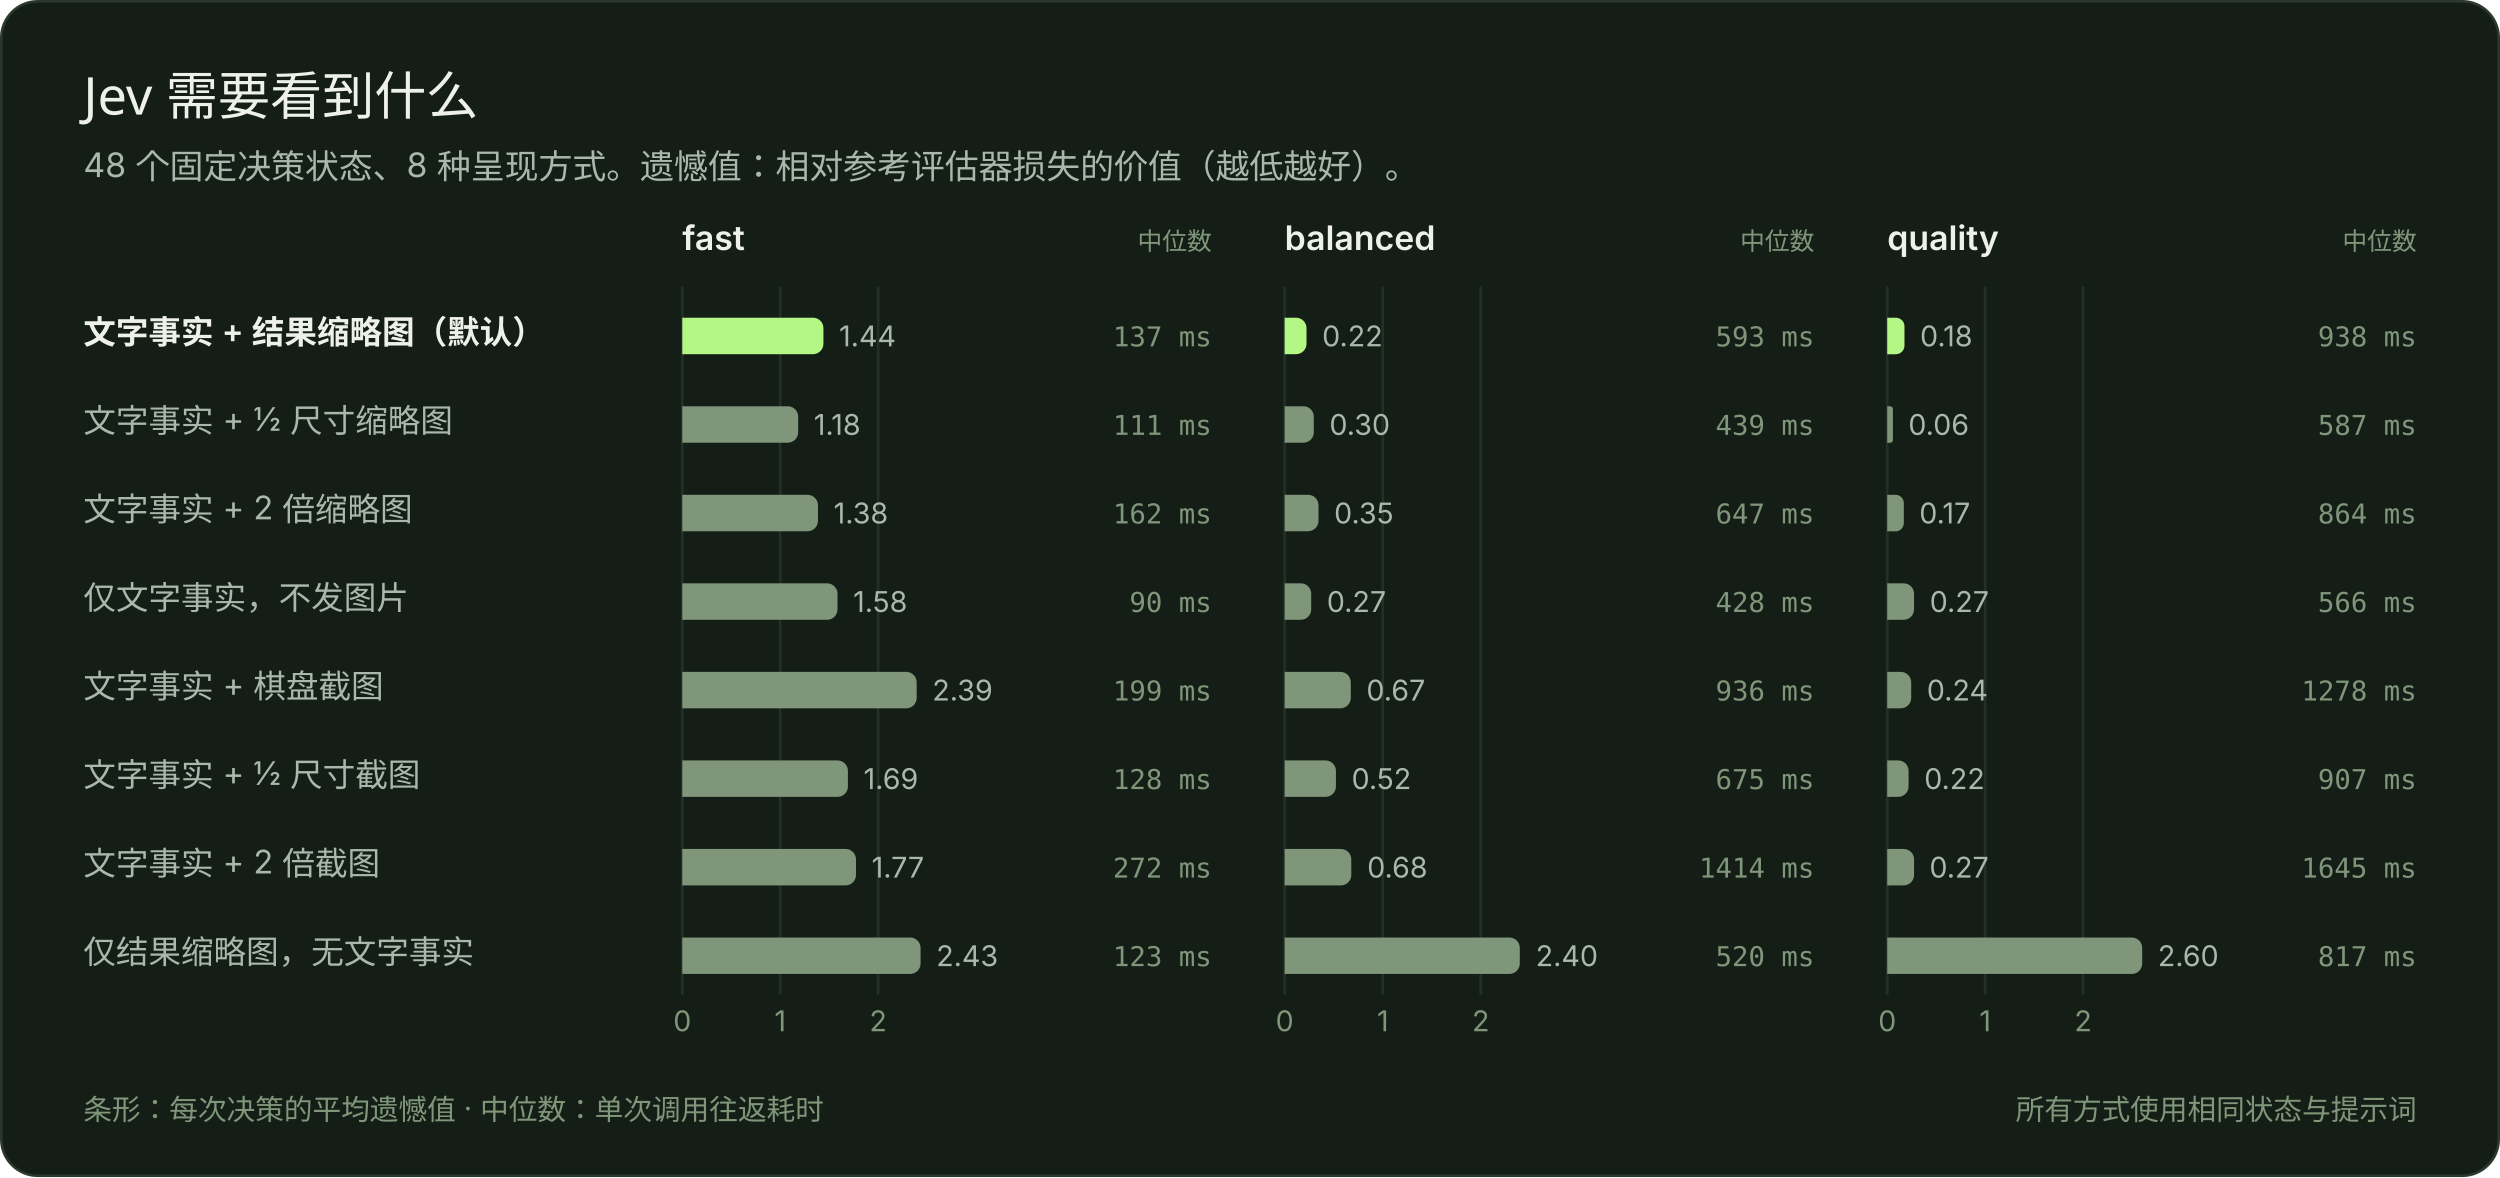
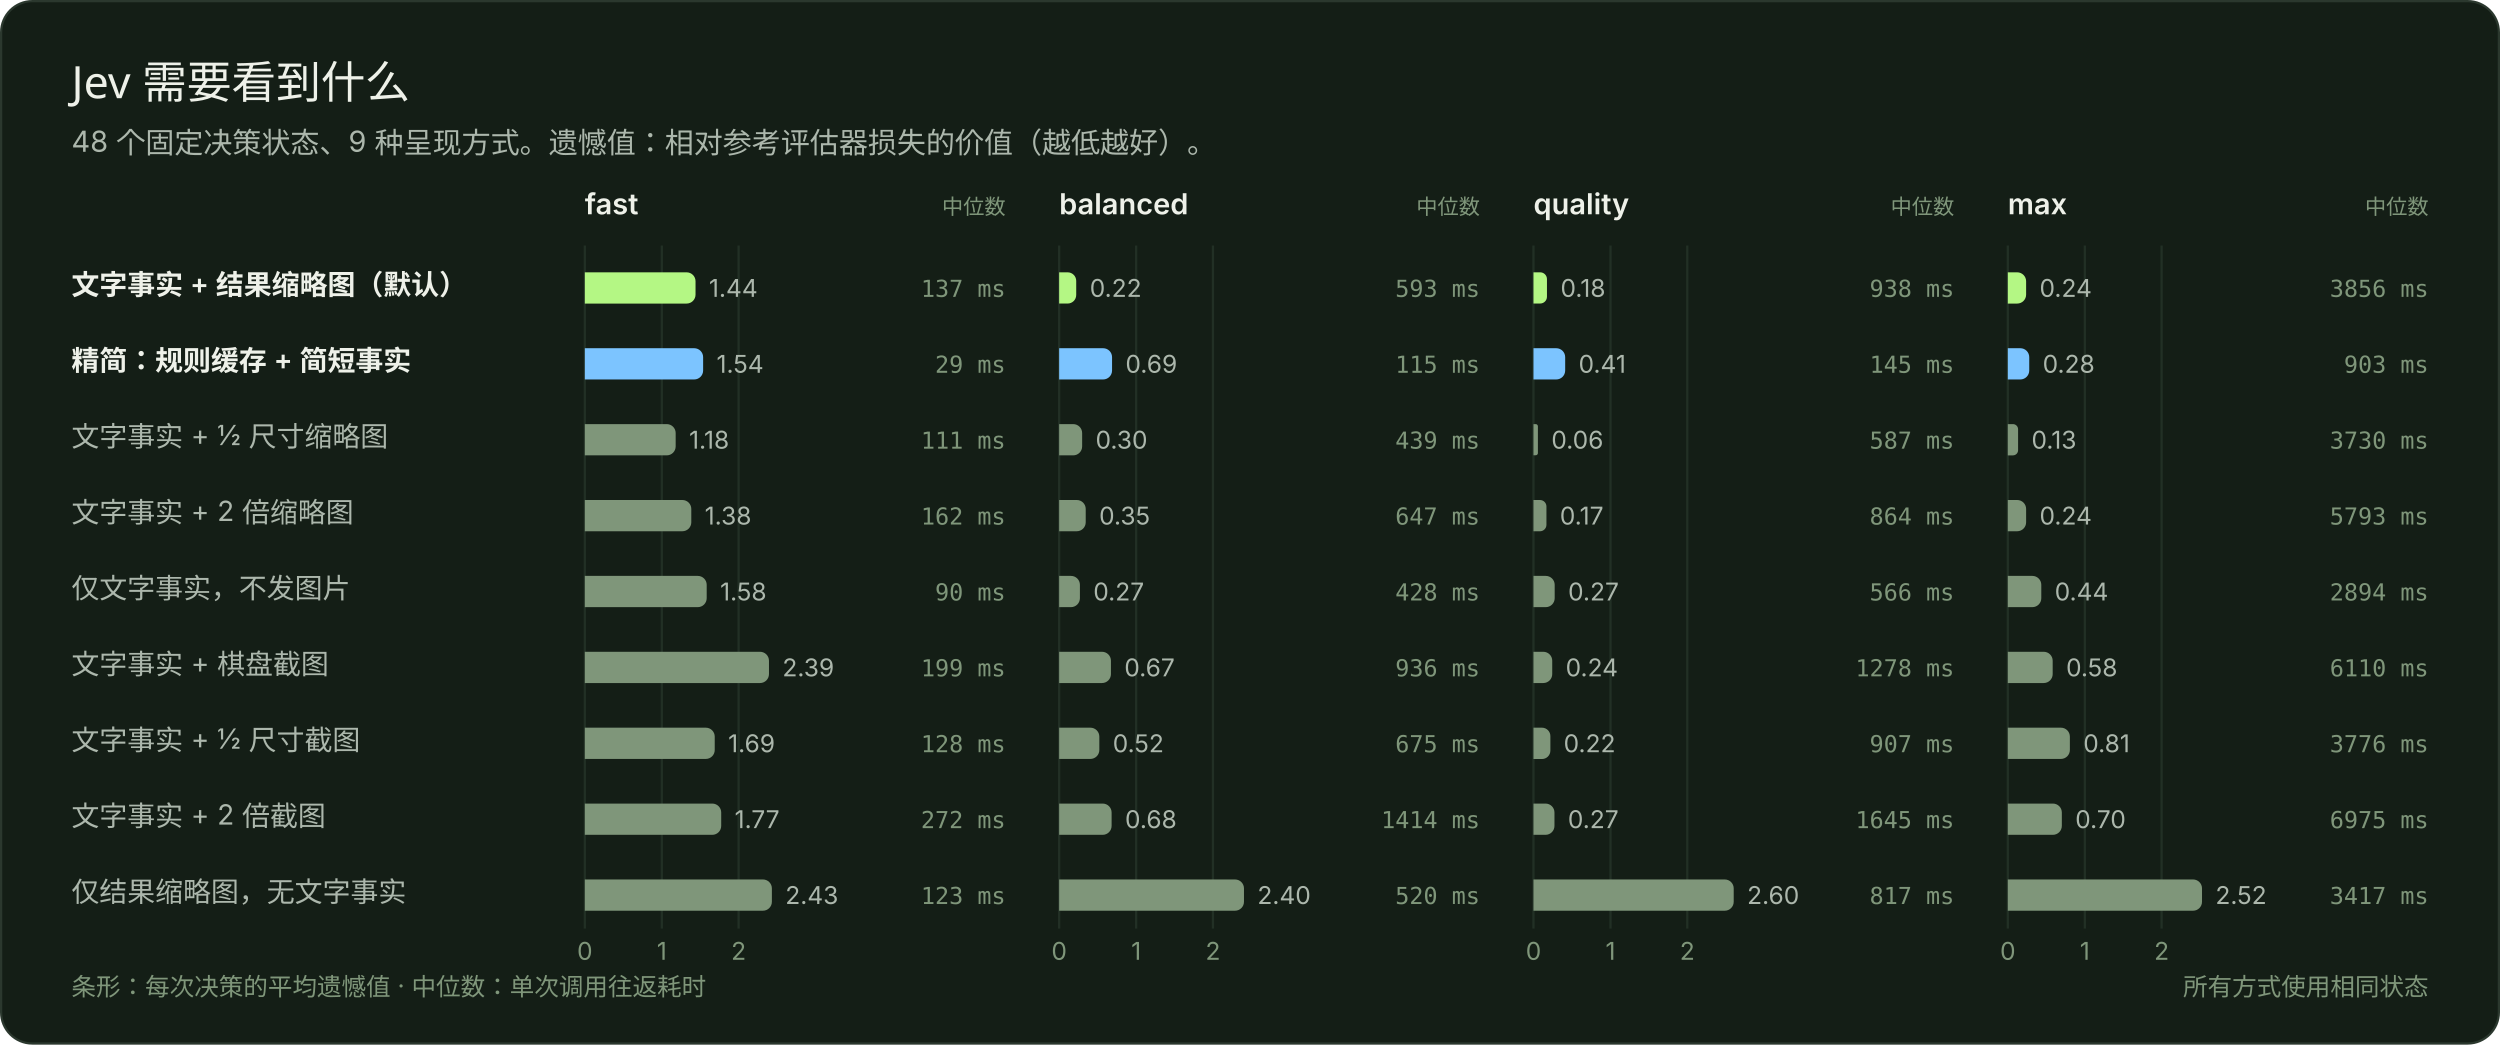
- <svg xmlns="http://www.w3.org/2000/svg" viewBox="0 0 960 452" width="960" height="452" role="img" aria-labelledby="t d">
-   <rect x="0.5" y="0.5" width="959" height="451" rx="14" fill="#141e16" stroke="#2b382e" />
+ <svg xmlns="http://www.w3.org/2000/svg" viewBox="0 0 1120 468" width="1120" height="468" role="img" aria-labelledby="t d">
+   <rect x="0.5" y="0.5" width="1119" height="467" rx="14" fill="#141e16" stroke="#2b382e" />
  <text x="32.0" y="44.0" font-family="'Space Grotesk', 'DM Sans', system-ui, sans-serif" font-size="20" font-weight="500" fill="#eef1e9" text-anchor="start">Jev 需要看到什么</text>
-   <text x="32.0" y="68.0" font-family="'DM Sans', system-ui, -apple-system, 'Segoe UI', sans-serif" font-size="13" font-weight="400" fill="#acb7ac" text-anchor="start">48 个固定决策状态、8 种呈现方式。遗憾值：相对参考评估器损失的价值（越低越好）。</text>
+   <text x="32.0" y="68.0" font-family="'DM Sans', system-ui, -apple-system, 'Segoe UI', sans-serif" font-size="13" font-weight="400" fill="#acb7ac" text-anchor="start">48 个固定决策状态、9 种呈现方式。遗憾值：相对参考评估器损失的价值（越低越好）。</text>
  <text x="32.0" y="132.0" font-family="'DM Sans', system-ui, -apple-system, 'Segoe UI', sans-serif" font-size="12.5" font-weight="600" fill="#eef1e9" text-anchor="start">文字事实 + 结果缩略图（默认）</text>
-   <text x="32.0" y="166.0" font-family="'DM Sans', system-ui, -apple-system, 'Segoe UI', sans-serif" font-size="12.5" font-weight="400" fill="#acb7ac" text-anchor="start">文字事实 + ½ 尺寸缩略图</text>
-   <text x="32.0" y="200.0" font-family="'DM Sans', system-ui, -apple-system, 'Segoe UI', sans-serif" font-size="12.5" font-weight="400" fill="#acb7ac" text-anchor="start">文字事实 + 2 倍缩略图</text>
-   <text x="32.0" y="234.0" font-family="'DM Sans', system-ui, -apple-system, 'Segoe UI', sans-serif" font-size="12.5" font-weight="400" fill="#acb7ac" text-anchor="start">仅文字事实，不发图片</text>
-   <text x="32.0" y="268.0" font-family="'DM Sans', system-ui, -apple-system, 'Segoe UI', sans-serif" font-size="12.5" font-weight="400" fill="#acb7ac" text-anchor="start">文字事实 + 棋盘截图</text>
-   <text x="32.0" y="302.0" font-family="'DM Sans', system-ui, -apple-system, 'Segoe UI', sans-serif" font-size="12.5" font-weight="400" fill="#acb7ac" text-anchor="start">文字事实 + ½ 尺寸截图</text>
-   <text x="32.0" y="336.0" font-family="'DM Sans', system-ui, -apple-system, 'Segoe UI', sans-serif" font-size="12.5" font-weight="400" fill="#acb7ac" text-anchor="start">文字事实 + 2 倍截图</text>
-   <text x="32.0" y="370.0" font-family="'DM Sans', system-ui, -apple-system, 'Segoe UI', sans-serif" font-size="12.5" font-weight="400" fill="#acb7ac" text-anchor="start">仅结果缩略图，无文字事实</text>
+   <text x="32.0" y="166.0" font-family="'DM Sans', system-ui, -apple-system, 'Segoe UI', sans-serif" font-size="12.5" font-weight="600" fill="#eef1e9" text-anchor="start">精简：规则缓存 + 简短事实</text>
+   <text x="32.0" y="200.0" font-family="'DM Sans', system-ui, -apple-system, 'Segoe UI', sans-serif" font-size="12.5" font-weight="400" fill="#acb7ac" text-anchor="start">文字事实 + ½ 尺寸缩略图</text>
+   <text x="32.0" y="234.0" font-family="'DM Sans', system-ui, -apple-system, 'Segoe UI', sans-serif" font-size="12.5" font-weight="400" fill="#acb7ac" text-anchor="start">文字事实 + 2 倍缩略图</text>
+   <text x="32.0" y="268.0" font-family="'DM Sans', system-ui, -apple-system, 'Segoe UI', sans-serif" font-size="12.5" font-weight="400" fill="#acb7ac" text-anchor="start">仅文字事实，不发图片</text>
+   <text x="32.0" y="302.0" font-family="'DM Sans', system-ui, -apple-system, 'Segoe UI', sans-serif" font-size="12.5" font-weight="400" fill="#acb7ac" text-anchor="start">文字事实 + 棋盘截图</text>
+   <text x="32.0" y="336.0" font-family="'DM Sans', system-ui, -apple-system, 'Segoe UI', sans-serif" font-size="12.5" font-weight="400" fill="#acb7ac" text-anchor="start">文字事实 + ½ 尺寸截图</text>
+   <text x="32.0" y="370.0" font-family="'DM Sans', system-ui, -apple-system, 'Segoe UI', sans-serif" font-size="12.5" font-weight="400" fill="#acb7ac" text-anchor="start">文字事实 + 2 倍截图</text>
+   <text x="32.0" y="404.0" font-family="'DM Sans', system-ui, -apple-system, 'Segoe UI', sans-serif" font-size="12.5" font-weight="400" fill="#acb7ac" text-anchor="start">仅结果缩略图，无文字事实</text>
  <text x="262.0" y="96.0" font-family="'DM Sans', system-ui, -apple-system, 'Segoe UI', sans-serif" font-size="13" font-weight="600" fill="#eef1e9" text-anchor="start">fast</text>
-   <text x="465.3" y="96.0" font-family="'DM Mono', ui-monospace, 'SF Mono', Menlo, monospace" font-size="9.5" font-weight="400" fill="#7f967a" text-anchor="end">中位数</text>
-   <line x1="262.0" y1="110.0" x2="262.0" y2="382.0" stroke="#223025" stroke-width="1" stroke-linecap="butt" />
-   <text x="262.0" y="396.0" font-family="'DM Sans', system-ui, -apple-system, 'Segoe UI', sans-serif" font-size="11" font-weight="400" fill="#7f967a" text-anchor="middle">0</text>
-   <line x1="299.6" y1="110.0" x2="299.6" y2="382.0" stroke="#223025" stroke-width="1" stroke-linecap="butt" />
-   <text x="299.6" y="396.0" font-family="'DM Sans', system-ui, -apple-system, 'Segoe UI', sans-serif" font-size="11" font-weight="400" fill="#7f967a" text-anchor="middle">1</text>
-   <line x1="337.2" y1="110.0" x2="337.2" y2="382.0" stroke="#223025" stroke-width="1" stroke-linecap="butt" />
-   <text x="337.2" y="396.0" font-family="'DM Sans', system-ui, -apple-system, 'Segoe UI', sans-serif" font-size="11" font-weight="400" fill="#7f967a" text-anchor="middle">2</text>
-   <path d="M262.0,122.0 h50.2 a4,4 0 0 1 4,4 v6.0 a4,4 0 0 1 -4,4 h-50.2 z" fill="#b4f784" />
-   <text x="322.2" y="133.0" font-family="'DM Sans', system-ui, -apple-system, 'Segoe UI', sans-serif" font-size="11" font-weight="400" fill="#acb7ac" text-anchor="start">1.44</text>
-   <text x="465.3" y="133.0" font-family="'DM Mono', ui-monospace, 'SF Mono', Menlo, monospace" font-size="10.5" font-weight="400" fill="#7f967a" text-anchor="end">137 ms</text>
-   <path d="M262.0,156.0 h40.5 a4,4 0 0 1 4,4 v6.0 a4,4 0 0 1 -4,4 h-40.5 z" fill="#7f967a" />
-   <text x="312.5" y="167.0" font-family="'DM Sans', system-ui, -apple-system, 'Segoe UI', sans-serif" font-size="11" font-weight="400" fill="#acb7ac" text-anchor="start">1.18</text>
-   <text x="465.3" y="167.0" font-family="'DM Mono', ui-monospace, 'SF Mono', Menlo, monospace" font-size="10.5" font-weight="400" fill="#7f967a" text-anchor="end">111 ms</text>
-   <path d="M262.0,190.0 h48.1 a4,4 0 0 1 4,4 v6.0 a4,4 0 0 1 -4,4 h-48.1 z" fill="#7f967a" />
-   <text x="320.1" y="201.0" font-family="'DM Sans', system-ui, -apple-system, 'Segoe UI', sans-serif" font-size="11" font-weight="400" fill="#acb7ac" text-anchor="start">1.38</text>
-   <text x="465.3" y="201.0" font-family="'DM Mono', ui-monospace, 'SF Mono', Menlo, monospace" font-size="10.5" font-weight="400" fill="#7f967a" text-anchor="end">162 ms</text>
-   <path d="M262.0,224.0 h55.6 a4,4 0 0 1 4,4 v6.0 a4,4 0 0 1 -4,4 h-55.6 z" fill="#7f967a" />
-   <text x="327.6" y="235.0" font-family="'DM Sans', system-ui, -apple-system, 'Segoe UI', sans-serif" font-size="11" font-weight="400" fill="#acb7ac" text-anchor="start">1.58</text>
-   <text x="465.3" y="235.0" font-family="'DM Mono', ui-monospace, 'SF Mono', Menlo, monospace" font-size="10.5" font-weight="400" fill="#7f967a" text-anchor="end">90 ms</text>
-   <path d="M262.0,258.0 h86.0 a4,4 0 0 1 4,4 v6.0 a4,4 0 0 1 -4,4 h-86.0 z" fill="#7f967a" />
-   <text x="358.0" y="269.0" font-family="'DM Sans', system-ui, -apple-system, 'Segoe UI', sans-serif" font-size="11" font-weight="400" fill="#acb7ac" text-anchor="start">2.39</text>
-   <text x="465.3" y="269.0" font-family="'DM Mono', ui-monospace, 'SF Mono', Menlo, monospace" font-size="10.5" font-weight="400" fill="#7f967a" text-anchor="end">199 ms</text>
-   <path d="M262.0,292.0 h59.6 a4,4 0 0 1 4,4 v6.0 a4,4 0 0 1 -4,4 h-59.6 z" fill="#7f967a" />
-   <text x="331.6" y="303.0" font-family="'DM Sans', system-ui, -apple-system, 'Segoe UI', sans-serif" font-size="11" font-weight="400" fill="#acb7ac" text-anchor="start">1.69</text>
-   <text x="465.3" y="303.0" font-family="'DM Mono', ui-monospace, 'SF Mono', Menlo, monospace" font-size="10.5" font-weight="400" fill="#7f967a" text-anchor="end">128 ms</text>
-   <path d="M262.0,326.0 h62.7 a4,4 0 0 1 4,4 v6.0 a4,4 0 0 1 -4,4 h-62.7 z" fill="#7f967a" />
-   <text x="334.7" y="337.0" font-family="'DM Sans', system-ui, -apple-system, 'Segoe UI', sans-serif" font-size="11" font-weight="400" fill="#acb7ac" text-anchor="start">1.77</text>
-   <text x="465.3" y="337.0" font-family="'DM Mono', ui-monospace, 'SF Mono', Menlo, monospace" font-size="10.5" font-weight="400" fill="#7f967a" text-anchor="end">272 ms</text>
-   <path d="M262.0,360.0 h87.5 a4,4 0 0 1 4,4 v6.0 a4,4 0 0 1 -4,4 h-87.5 z" fill="#7f967a" />
-   <text x="359.5" y="371.0" font-family="'DM Sans', system-ui, -apple-system, 'Segoe UI', sans-serif" font-size="11" font-weight="400" fill="#acb7ac" text-anchor="start">2.43</text>
-   <text x="465.3" y="371.0" font-family="'DM Mono', ui-monospace, 'SF Mono', Menlo, monospace" font-size="10.5" font-weight="400" fill="#7f967a" text-anchor="end">123 ms</text>
-   <text x="493.3" y="96.0" font-family="'DM Sans', system-ui, -apple-system, 'Segoe UI', sans-serif" font-size="13" font-weight="600" fill="#eef1e9" text-anchor="start">balanced</text>
-   <text x="696.7" y="96.0" font-family="'DM Mono', ui-monospace, 'SF Mono', Menlo, monospace" font-size="9.5" font-weight="400" fill="#7f967a" text-anchor="end">中位数</text>
-   <line x1="493.3" y1="110.0" x2="493.3" y2="382.0" stroke="#223025" stroke-width="1" stroke-linecap="butt" />
-   <text x="493.3" y="396.0" font-family="'DM Sans', system-ui, -apple-system, 'Segoe UI', sans-serif" font-size="11" font-weight="400" fill="#7f967a" text-anchor="middle">0</text>
-   <line x1="531.0" y1="110.0" x2="531.0" y2="382.0" stroke="#223025" stroke-width="1" stroke-linecap="butt" />
-   <text x="531.0" y="396.0" font-family="'DM Sans', system-ui, -apple-system, 'Segoe UI', sans-serif" font-size="11" font-weight="400" fill="#7f967a" text-anchor="middle">1</text>
-   <line x1="568.6" y1="110.0" x2="568.6" y2="382.0" stroke="#223025" stroke-width="1" stroke-linecap="butt" />
-   <text x="568.6" y="396.0" font-family="'DM Sans', system-ui, -apple-system, 'Segoe UI', sans-serif" font-size="11" font-weight="400" fill="#7f967a" text-anchor="middle">2</text>
-   <path d="M493.3,122.0 h4.4 a4,4 0 0 1 4,4 v6.0 a4,4 0 0 1 -4,4 h-4.4 z" fill="#b4f784" />
-   <text x="507.7" y="133.0" font-family="'DM Sans', system-ui, -apple-system, 'Segoe UI', sans-serif" font-size="11" font-weight="400" fill="#acb7ac" text-anchor="start">0.22</text>
-   <text x="696.7" y="133.0" font-family="'DM Mono', ui-monospace, 'SF Mono', Menlo, monospace" font-size="10.5" font-weight="400" fill="#7f967a" text-anchor="end">593 ms</text>
-   <path d="M493.3,156.0 h7.2 a4,4 0 0 1 4,4 v6.0 a4,4 0 0 1 -4,4 h-7.2 z" fill="#7f967a" />
-   <text x="510.5" y="167.0" font-family="'DM Sans', system-ui, -apple-system, 'Segoe UI', sans-serif" font-size="11" font-weight="400" fill="#acb7ac" text-anchor="start">0.30</text>
-   <text x="696.7" y="167.0" font-family="'DM Mono', ui-monospace, 'SF Mono', Menlo, monospace" font-size="10.5" font-weight="400" fill="#7f967a" text-anchor="end">439 ms</text>
-   <path d="M493.3,190.0 h9.0 a4,4 0 0 1 4,4 v6.0 a4,4 0 0 1 -4,4 h-9.0 z" fill="#7f967a" />
-   <text x="512.3" y="201.0" font-family="'DM Sans', system-ui, -apple-system, 'Segoe UI', sans-serif" font-size="11" font-weight="400" fill="#acb7ac" text-anchor="start">0.35</text>
-   <text x="696.7" y="201.0" font-family="'DM Mono', ui-monospace, 'SF Mono', Menlo, monospace" font-size="10.5" font-weight="400" fill="#7f967a" text-anchor="end">647 ms</text>
-   <path d="M493.3,224.0 h6.2 a4,4 0 0 1 4,4 v6.0 a4,4 0 0 1 -4,4 h-6.2 z" fill="#7f967a" />
-   <text x="509.5" y="235.0" font-family="'DM Sans', system-ui, -apple-system, 'Segoe UI', sans-serif" font-size="11" font-weight="400" fill="#acb7ac" text-anchor="start">0.27</text>
-   <text x="696.7" y="235.0" font-family="'DM Mono', ui-monospace, 'SF Mono', Menlo, monospace" font-size="10.5" font-weight="400" fill="#7f967a" text-anchor="end">428 ms</text>
-   <path d="M493.3,258.0 h21.4 a4,4 0 0 1 4,4 v6.0 a4,4 0 0 1 -4,4 h-21.4 z" fill="#7f967a" />
-   <text x="524.7" y="269.0" font-family="'DM Sans', system-ui, -apple-system, 'Segoe UI', sans-serif" font-size="11" font-weight="400" fill="#acb7ac" text-anchor="start">0.67</text>
-   <text x="696.7" y="269.0" font-family="'DM Mono', ui-monospace, 'SF Mono', Menlo, monospace" font-size="10.5" font-weight="400" fill="#7f967a" text-anchor="end">936 ms</text>
-   <path d="M493.3,292.0 h15.7 a4,4 0 0 1 4,4 v6.0 a4,4 0 0 1 -4,4 h-15.7 z" fill="#7f967a" />
-   <text x="519.0" y="303.0" font-family="'DM Sans', system-ui, -apple-system, 'Segoe UI', sans-serif" font-size="11" font-weight="400" fill="#acb7ac" text-anchor="start">0.52</text>
-   <text x="696.7" y="303.0" font-family="'DM Mono', ui-monospace, 'SF Mono', Menlo, monospace" font-size="10.5" font-weight="400" fill="#7f967a" text-anchor="end">675 ms</text>
-   <path d="M493.3,326.0 h21.6 a4,4 0 0 1 4,4 v6.0 a4,4 0 0 1 -4,4 h-21.6 z" fill="#7f967a" />
-   <text x="525.0" y="337.0" font-family="'DM Sans', system-ui, -apple-system, 'Segoe UI', sans-serif" font-size="11" font-weight="400" fill="#acb7ac" text-anchor="start">0.68</text>
-   <text x="696.7" y="337.0" font-family="'DM Mono', ui-monospace, 'SF Mono', Menlo, monospace" font-size="10.5" font-weight="400" fill="#7f967a" text-anchor="end">1414 ms</text>
-   <path d="M493.3,360.0 h86.3 a4,4 0 0 1 4,4 v6.0 a4,4 0 0 1 -4,4 h-86.3 z" fill="#7f967a" />
-   <text x="589.7" y="371.0" font-family="'DM Sans', system-ui, -apple-system, 'Segoe UI', sans-serif" font-size="11" font-weight="400" fill="#acb7ac" text-anchor="start">2.40</text>
-   <text x="696.7" y="371.0" font-family="'DM Mono', ui-monospace, 'SF Mono', Menlo, monospace" font-size="10.5" font-weight="400" fill="#7f967a" text-anchor="end">520 ms</text>
-   <text x="724.7" y="96.0" font-family="'DM Sans', system-ui, -apple-system, 'Segoe UI', sans-serif" font-size="13" font-weight="600" fill="#eef1e9" text-anchor="start">quality</text>
-   <text x="928.0" y="96.0" font-family="'DM Mono', ui-monospace, 'SF Mono', Menlo, monospace" font-size="9.5" font-weight="400" fill="#7f967a" text-anchor="end">中位数</text>
-   <line x1="724.7" y1="110.0" x2="724.7" y2="382.0" stroke="#223025" stroke-width="1" stroke-linecap="butt" />
-   <text x="724.7" y="396.0" font-family="'DM Sans', system-ui, -apple-system, 'Segoe UI', sans-serif" font-size="11" font-weight="400" fill="#7f967a" text-anchor="middle">0</text>
-   <line x1="762.3" y1="110.0" x2="762.3" y2="382.0" stroke="#223025" stroke-width="1" stroke-linecap="butt" />
-   <text x="762.3" y="396.0" font-family="'DM Sans', system-ui, -apple-system, 'Segoe UI', sans-serif" font-size="11" font-weight="400" fill="#7f967a" text-anchor="middle">1</text>
-   <line x1="799.9" y1="110.0" x2="799.9" y2="382.0" stroke="#223025" stroke-width="1" stroke-linecap="butt" />
-   <text x="799.9" y="396.0" font-family="'DM Sans', system-ui, -apple-system, 'Segoe UI', sans-serif" font-size="11" font-weight="400" fill="#7f967a" text-anchor="middle">2</text>
-   <path d="M724.7,122.0 h3.3 a3.316,3.316 0 0 1 3.316,3.316 v7.4 a3.316,3.316 0 0 1 -3.316,3.316 h-3.3 z" fill="#b4f784" />
-   <text x="737.3" y="133.0" font-family="'DM Sans', system-ui, -apple-system, 'Segoe UI', sans-serif" font-size="11" font-weight="400" fill="#acb7ac" text-anchor="start">0.18</text>
-   <text x="928.0" y="133.0" font-family="'DM Mono', ui-monospace, 'SF Mono', Menlo, monospace" font-size="10.5" font-weight="400" fill="#7f967a" text-anchor="end">938 ms</text>
-   <path d="M724.7,156.0 h1.1 a1.069,1.069 0 0 1 1.069,1.069 v11.9 a1.069,1.069 0 0 1 -1.069,1.069 h-1.1 z" fill="#7f967a" />
-   <text x="732.8" y="167.0" font-family="'DM Sans', system-ui, -apple-system, 'Segoe UI', sans-serif" font-size="11" font-weight="400" fill="#acb7ac" text-anchor="start">0.06</text>
-   <text x="928.0" y="167.0" font-family="'DM Mono', ui-monospace, 'SF Mono', Menlo, monospace" font-size="10.5" font-weight="400" fill="#7f967a" text-anchor="end">587 ms</text>
-   <path d="M724.7,190.0 h3.2 a3.171,3.171 0 0 1 3.171,3.171 v7.7 a3.171,3.171 0 0 1 -3.171,3.171 h-3.2 z" fill="#7f967a" />
-   <text x="737.0" y="201.0" font-family="'DM Sans', system-ui, -apple-system, 'Segoe UI', sans-serif" font-size="11" font-weight="400" fill="#acb7ac" text-anchor="start">0.17</text>
-   <text x="928.0" y="201.0" font-family="'DM Mono', ui-monospace, 'SF Mono', Menlo, monospace" font-size="10.5" font-weight="400" fill="#7f967a" text-anchor="end">864 ms</text>
-   <path d="M724.7,224.0 h6.3 a4,4 0 0 1 4,4 v6.0 a4,4 0 0 1 -4,4 h-6.3 z" fill="#7f967a" />
-   <text x="741.0" y="235.0" font-family="'DM Sans', system-ui, -apple-system, 'Segoe UI', sans-serif" font-size="11" font-weight="400" fill="#acb7ac" text-anchor="start">0.27</text>
-   <text x="928.0" y="235.0" font-family="'DM Mono', ui-monospace, 'SF Mono', Menlo, monospace" font-size="10.5" font-weight="400" fill="#7f967a" text-anchor="end">566 ms</text>
-   <path d="M724.7,258.0 h5.2 a4,4 0 0 1 4,4 v6.0 a4,4 0 0 1 -4,4 h-5.2 z" fill="#7f967a" />
-   <text x="739.9" y="269.0" font-family="'DM Sans', system-ui, -apple-system, 'Segoe UI', sans-serif" font-size="11" font-weight="400" fill="#acb7ac" text-anchor="start">0.24</text>
-   <text x="928.0" y="269.0" font-family="'DM Mono', ui-monospace, 'SF Mono', Menlo, monospace" font-size="10.5" font-weight="400" fill="#7f967a" text-anchor="end">1278 ms</text>
-   <path d="M724.7,292.0 h4.2 a4,4 0 0 1 4,4 v6.0 a4,4 0 0 1 -4,4 h-4.2 z" fill="#7f967a" />
-   <text x="738.9" y="303.0" font-family="'DM Sans', system-ui, -apple-system, 'Segoe UI', sans-serif" font-size="11" font-weight="400" fill="#acb7ac" text-anchor="start">0.22</text>
-   <text x="928.0" y="303.0" font-family="'DM Mono', ui-monospace, 'SF Mono', Menlo, monospace" font-size="10.5" font-weight="400" fill="#7f967a" text-anchor="end">907 ms</text>
-   <path d="M724.7,326.0 h6.3 a4,4 0 0 1 4,4 v6.0 a4,4 0 0 1 -4,4 h-6.3 z" fill="#7f967a" />
-   <text x="740.9" y="337.0" font-family="'DM Sans', system-ui, -apple-system, 'Segoe UI', sans-serif" font-size="11" font-weight="400" fill="#acb7ac" text-anchor="start">0.27</text>
-   <text x="928.0" y="337.0" font-family="'DM Mono', ui-monospace, 'SF Mono', Menlo, monospace" font-size="10.5" font-weight="400" fill="#7f967a" text-anchor="end">1645 ms</text>
-   <path d="M724.7,360.0 h93.9 a4,4 0 0 1 4,4 v6.0 a4,4 0 0 1 -4,4 h-93.9 z" fill="#7f967a" />
-   <text x="828.6" y="371.0" font-family="'DM Sans', system-ui, -apple-system, 'Segoe UI', sans-serif" font-size="11" font-weight="400" fill="#acb7ac" text-anchor="start">2.60</text>
-   <text x="928.0" y="371.0" font-family="'DM Mono', ui-monospace, 'SF Mono', Menlo, monospace" font-size="10.5" font-weight="400" fill="#7f967a" text-anchor="end">817 ms</text>
-   <text x="32.0" y="430.0" font-family="'DM Sans', system-ui, -apple-system, 'Segoe UI', sans-serif" font-size="11" font-weight="400" fill="#7f967a" text-anchor="start">条形：每次决策的平均遗憾值 · 中位数：单次调用往返耗时</text>
-   <text x="928.0" y="430.0" font-family="'DM Mono', ui-monospace, 'SF Mono', Menlo, monospace" font-size="11" font-weight="400" fill="#7f967a" text-anchor="end">所有方式使用相同状态与提示词</text>
+   <text x="450.5" y="96.0" font-family="'DM Mono', ui-monospace, 'SF Mono', Menlo, monospace" font-size="9.5" font-weight="400" fill="#7f967a" text-anchor="end">中位数</text>
+   <line x1="262.0" y1="110.0" x2="262.0" y2="416.0" stroke="#223025" stroke-width="1" stroke-linecap="butt" />
+   <text x="262.0" y="430.0" font-family="'DM Sans', system-ui, -apple-system, 'Segoe UI', sans-serif" font-size="11" font-weight="400" fill="#7f967a" text-anchor="middle">0</text>
+   <line x1="296.5" y1="110.0" x2="296.5" y2="416.0" stroke="#223025" stroke-width="1" stroke-linecap="butt" />
+   <text x="296.5" y="430.0" font-family="'DM Sans', system-ui, -apple-system, 'Segoe UI', sans-serif" font-size="11" font-weight="400" fill="#7f967a" text-anchor="middle">1</text>
+   <line x1="330.9" y1="110.0" x2="330.9" y2="416.0" stroke="#223025" stroke-width="1" stroke-linecap="butt" />
+   <text x="330.9" y="430.0" font-family="'DM Sans', system-ui, -apple-system, 'Segoe UI', sans-serif" font-size="11" font-weight="400" fill="#7f967a" text-anchor="middle">2</text>
+   <path d="M262.0,122.0 h45.6 a4,4 0 0 1 4,4 v6.0 a4,4 0 0 1 -4,4 h-45.6 z" fill="#b4f784" />
+   <text x="317.6" y="133.0" font-family="'DM Sans', system-ui, -apple-system, 'Segoe UI', sans-serif" font-size="11" font-weight="400" fill="#acb7ac" text-anchor="start">1.44</text>
+   <text x="450.5" y="133.0" font-family="'DM Mono', ui-monospace, 'SF Mono', Menlo, monospace" font-size="10.5" font-weight="400" fill="#7f967a" text-anchor="end">137 ms</text>
+   <path d="M262.0,156.0 h49.0 a4,4 0 0 1 4,4 v6.0 a4,4 0 0 1 -4,4 h-49.0 z" fill="#7cc4ff" />
+   <text x="321.0" y="167.0" font-family="'DM Sans', system-ui, -apple-system, 'Segoe UI', sans-serif" font-size="11" font-weight="400" fill="#acb7ac" text-anchor="start">1.54</text>
+   <text x="450.5" y="167.0" font-family="'DM Mono', ui-monospace, 'SF Mono', Menlo, monospace" font-size="10.5" font-weight="400" fill="#7f967a" text-anchor="end">29 ms</text>
+   <path d="M262.0,190.0 h36.7 a4,4 0 0 1 4,4 v6.0 a4,4 0 0 1 -4,4 h-36.7 z" fill="#7f967a" />
+   <text x="308.7" y="201.0" font-family="'DM Sans', system-ui, -apple-system, 'Segoe UI', sans-serif" font-size="11" font-weight="400" fill="#acb7ac" text-anchor="start">1.18</text>
+   <text x="450.5" y="201.0" font-family="'DM Mono', ui-monospace, 'SF Mono', Menlo, monospace" font-size="10.5" font-weight="400" fill="#7f967a" text-anchor="end">111 ms</text>
+   <path d="M262.0,224.0 h43.7 a4,4 0 0 1 4,4 v6.0 a4,4 0 0 1 -4,4 h-43.7 z" fill="#7f967a" />
+   <text x="315.7" y="235.0" font-family="'DM Sans', system-ui, -apple-system, 'Segoe UI', sans-serif" font-size="11" font-weight="400" fill="#acb7ac" text-anchor="start">1.38</text>
+   <text x="450.5" y="235.0" font-family="'DM Mono', ui-monospace, 'SF Mono', Menlo, monospace" font-size="10.5" font-weight="400" fill="#7f967a" text-anchor="end">162 ms</text>
+   <path d="M262.0,258.0 h50.6 a4,4 0 0 1 4,4 v6.0 a4,4 0 0 1 -4,4 h-50.6 z" fill="#7f967a" />
+   <text x="322.6" y="269.0" font-family="'DM Sans', system-ui, -apple-system, 'Segoe UI', sans-serif" font-size="11" font-weight="400" fill="#acb7ac" text-anchor="start">1.58</text>
+   <text x="450.5" y="269.0" font-family="'DM Mono', ui-monospace, 'SF Mono', Menlo, monospace" font-size="10.5" font-weight="400" fill="#7f967a" text-anchor="end">90 ms</text>
+   <path d="M262.0,292.0 h78.5 a4,4 0 0 1 4,4 v6.0 a4,4 0 0 1 -4,4 h-78.5 z" fill="#7f967a" />
+   <text x="350.5" y="303.0" font-family="'DM Sans', system-ui, -apple-system, 'Segoe UI', sans-serif" font-size="11" font-weight="400" fill="#acb7ac" text-anchor="start">2.39</text>
+   <text x="450.5" y="303.0" font-family="'DM Mono', ui-monospace, 'SF Mono', Menlo, monospace" font-size="10.5" font-weight="400" fill="#7f967a" text-anchor="end">199 ms</text>
+   <path d="M262.0,326.0 h54.2 a4,4 0 0 1 4,4 v6.0 a4,4 0 0 1 -4,4 h-54.2 z" fill="#7f967a" />
+   <text x="326.2" y="337.0" font-family="'DM Sans', system-ui, -apple-system, 'Segoe UI', sans-serif" font-size="11" font-weight="400" fill="#acb7ac" text-anchor="start">1.69</text>
+   <text x="450.5" y="337.0" font-family="'DM Mono', ui-monospace, 'SF Mono', Menlo, monospace" font-size="10.5" font-weight="400" fill="#7f967a" text-anchor="end">128 ms</text>
+   <path d="M262.0,360.0 h57.1 a4,4 0 0 1 4,4 v6.0 a4,4 0 0 1 -4,4 h-57.1 z" fill="#7f967a" />
+   <text x="329.1" y="371.0" font-family="'DM Sans', system-ui, -apple-system, 'Segoe UI', sans-serif" font-size="11" font-weight="400" fill="#acb7ac" text-anchor="start">1.77</text>
+   <text x="450.5" y="371.0" font-family="'DM Mono', ui-monospace, 'SF Mono', Menlo, monospace" font-size="10.5" font-weight="400" fill="#7f967a" text-anchor="end">272 ms</text>
+   <path d="M262.0,394.0 h79.8 a4,4 0 0 1 4,4 v6.0 a4,4 0 0 1 -4,4 h-79.8 z" fill="#7f967a" />
+   <text x="351.8" y="405.0" font-family="'DM Sans', system-ui, -apple-system, 'Segoe UI', sans-serif" font-size="11" font-weight="400" fill="#acb7ac" text-anchor="start">2.43</text>
+   <text x="450.5" y="405.0" font-family="'DM Mono', ui-monospace, 'SF Mono', Menlo, monospace" font-size="10.5" font-weight="400" fill="#7f967a" text-anchor="end">123 ms</text>
+   <text x="474.5" y="96.0" font-family="'DM Sans', system-ui, -apple-system, 'Segoe UI', sans-serif" font-size="13" font-weight="600" fill="#eef1e9" text-anchor="start">balanced</text>
+   <text x="663.0" y="96.0" font-family="'DM Mono', ui-monospace, 'SF Mono', Menlo, monospace" font-size="9.5" font-weight="400" fill="#7f967a" text-anchor="end">中位数</text>
+   <line x1="474.5" y1="110.0" x2="474.5" y2="416.0" stroke="#223025" stroke-width="1" stroke-linecap="butt" />
+   <text x="474.5" y="430.0" font-family="'DM Sans', system-ui, -apple-system, 'Segoe UI', sans-serif" font-size="11" font-weight="400" fill="#7f967a" text-anchor="middle">0</text>
+   <line x1="509.0" y1="110.0" x2="509.0" y2="416.0" stroke="#223025" stroke-width="1" stroke-linecap="butt" />
+   <text x="509.0" y="430.0" font-family="'DM Sans', system-ui, -apple-system, 'Segoe UI', sans-serif" font-size="11" font-weight="400" fill="#7f967a" text-anchor="middle">1</text>
+   <line x1="543.4" y1="110.0" x2="543.4" y2="416.0" stroke="#223025" stroke-width="1" stroke-linecap="butt" />
+   <text x="543.4" y="430.0" font-family="'DM Sans', system-ui, -apple-system, 'Segoe UI', sans-serif" font-size="11" font-weight="400" fill="#7f967a" text-anchor="middle">2</text>
+   <path d="M474.5,122.0 h3.8 a3.845,3.845 0 0 1 3.845,3.845 v6.3 a3.845,3.845 0 0 1 -3.845,3.845 h-3.8 z" fill="#b4f784" />
+   <text x="488.2" y="133.0" font-family="'DM Sans', system-ui, -apple-system, 'Segoe UI', sans-serif" font-size="11" font-weight="400" fill="#acb7ac" text-anchor="start">0.22</text>
+   <text x="663.0" y="133.0" font-family="'DM Mono', ui-monospace, 'SF Mono', Menlo, monospace" font-size="10.5" font-weight="400" fill="#7f967a" text-anchor="end">593 ms</text>
+   <path d="M474.5,156.0 h19.7 a4,4 0 0 1 4,4 v6.0 a4,4 0 0 1 -4,4 h-19.7 z" fill="#7cc4ff" />
+   <text x="504.2" y="167.0" font-family="'DM Sans', system-ui, -apple-system, 'Segoe UI', sans-serif" font-size="11" font-weight="400" fill="#acb7ac" text-anchor="start">0.69</text>
+   <text x="663.0" y="167.0" font-family="'DM Mono', ui-monospace, 'SF Mono', Menlo, monospace" font-size="10.5" font-weight="400" fill="#7f967a" text-anchor="end">115 ms</text>
+   <path d="M474.5,190.0 h6.3 a4,4 0 0 1 4,4 v6.0 a4,4 0 0 1 -4,4 h-6.3 z" fill="#7f967a" />
+   <text x="490.8" y="201.0" font-family="'DM Sans', system-ui, -apple-system, 'Segoe UI', sans-serif" font-size="11" font-weight="400" fill="#acb7ac" text-anchor="start">0.30</text>
+   <text x="663.0" y="201.0" font-family="'DM Mono', ui-monospace, 'SF Mono', Menlo, monospace" font-size="10.5" font-weight="400" fill="#7f967a" text-anchor="end">439 ms</text>
+   <path d="M474.5,224.0 h7.9 a4,4 0 0 1 4,4 v6.0 a4,4 0 0 1 -4,4 h-7.9 z" fill="#7f967a" />
+   <text x="492.4" y="235.0" font-family="'DM Sans', system-ui, -apple-system, 'Segoe UI', sans-serif" font-size="11" font-weight="400" fill="#acb7ac" text-anchor="start">0.35</text>
+   <text x="663.0" y="235.0" font-family="'DM Mono', ui-monospace, 'SF Mono', Menlo, monospace" font-size="10.5" font-weight="400" fill="#7f967a" text-anchor="end">647 ms</text>
+   <path d="M474.5,258.0 h5.3 a4,4 0 0 1 4,4 v6.0 a4,4 0 0 1 -4,4 h-5.3 z" fill="#7f967a" />
+   <text x="489.8" y="269.0" font-family="'DM Sans', system-ui, -apple-system, 'Segoe UI', sans-serif" font-size="11" font-weight="400" fill="#acb7ac" text-anchor="start">0.27</text>
+   <text x="663.0" y="269.0" font-family="'DM Mono', ui-monospace, 'SF Mono', Menlo, monospace" font-size="10.5" font-weight="400" fill="#7f967a" text-anchor="end">428 ms</text>
+   <path d="M474.5,292.0 h19.2 a4,4 0 0 1 4,4 v6.0 a4,4 0 0 1 -4,4 h-19.2 z" fill="#7f967a" />
+   <text x="503.7" y="303.0" font-family="'DM Sans', system-ui, -apple-system, 'Segoe UI', sans-serif" font-size="11" font-weight="400" fill="#acb7ac" text-anchor="start">0.67</text>
+   <text x="663.0" y="303.0" font-family="'DM Mono', ui-monospace, 'SF Mono', Menlo, monospace" font-size="10.5" font-weight="400" fill="#7f967a" text-anchor="end">936 ms</text>
+   <path d="M474.5,326.0 h14.0 a4,4 0 0 1 4,4 v6.0 a4,4 0 0 1 -4,4 h-14.0 z" fill="#7f967a" />
+   <text x="498.5" y="337.0" font-family="'DM Sans', system-ui, -apple-system, 'Segoe UI', sans-serif" font-size="11" font-weight="400" fill="#acb7ac" text-anchor="start">0.52</text>
+   <text x="663.0" y="337.0" font-family="'DM Mono', ui-monospace, 'SF Mono', Menlo, monospace" font-size="10.5" font-weight="400" fill="#7f967a" text-anchor="end">675 ms</text>
+   <path d="M474.5,360.0 h19.5 a4,4 0 0 1 4,4 v6.0 a4,4 0 0 1 -4,4 h-19.5 z" fill="#7f967a" />
+   <text x="504.0" y="371.0" font-family="'DM Sans', system-ui, -apple-system, 'Segoe UI', sans-serif" font-size="11" font-weight="400" fill="#acb7ac" text-anchor="start">0.68</text>
+   <text x="663.0" y="371.0" font-family="'DM Mono', ui-monospace, 'SF Mono', Menlo, monospace" font-size="10.5" font-weight="400" fill="#7f967a" text-anchor="end">1414 ms</text>
+   <path d="M474.5,394.0 h78.8 a4,4 0 0 1 4,4 v6.0 a4,4 0 0 1 -4,4 h-78.8 z" fill="#7f967a" />
+   <text x="563.3" y="405.0" font-family="'DM Sans', system-ui, -apple-system, 'Segoe UI', sans-serif" font-size="11" font-weight="400" fill="#acb7ac" text-anchor="start">2.40</text>
+   <text x="663.0" y="405.0" font-family="'DM Mono', ui-monospace, 'SF Mono', Menlo, monospace" font-size="10.5" font-weight="400" fill="#7f967a" text-anchor="end">520 ms</text>
+   <text x="687.0" y="96.0" font-family="'DM Sans', system-ui, -apple-system, 'Segoe UI', sans-serif" font-size="13" font-weight="600" fill="#eef1e9" text-anchor="start">quality</text>
+   <text x="875.5" y="96.0" font-family="'DM Mono', ui-monospace, 'SF Mono', Menlo, monospace" font-size="9.5" font-weight="400" fill="#7f967a" text-anchor="end">中位数</text>
+   <line x1="687.0" y1="110.0" x2="687.0" y2="416.0" stroke="#223025" stroke-width="1" stroke-linecap="butt" />
+   <text x="687.0" y="430.0" font-family="'DM Sans', system-ui, -apple-system, 'Segoe UI', sans-serif" font-size="11" font-weight="400" fill="#7f967a" text-anchor="middle">0</text>
+   <line x1="721.5" y1="110.0" x2="721.5" y2="416.0" stroke="#223025" stroke-width="1" stroke-linecap="butt" />
+   <text x="721.5" y="430.0" font-family="'DM Sans', system-ui, -apple-system, 'Segoe UI', sans-serif" font-size="11" font-weight="400" fill="#7f967a" text-anchor="middle">1</text>
+   <line x1="755.9" y1="110.0" x2="755.9" y2="416.0" stroke="#223025" stroke-width="1" stroke-linecap="butt" />
+   <text x="755.9" y="430.0" font-family="'DM Sans', system-ui, -apple-system, 'Segoe UI', sans-serif" font-size="11" font-weight="400" fill="#7f967a" text-anchor="middle">2</text>
+   <path d="M687.0,122.0 h3.0 a3.038,3.038 0 0 1 3.038,3.038 v7.9 a3.038,3.038 0 0 1 -3.038,3.038 h-3.0 z" fill="#b4f784" />
+   <text x="699.1" y="133.0" font-family="'DM Sans', system-ui, -apple-system, 'Segoe UI', sans-serif" font-size="11" font-weight="400" fill="#acb7ac" text-anchor="start">0.18</text>
+   <text x="875.5" y="133.0" font-family="'DM Mono', ui-monospace, 'SF Mono', Menlo, monospace" font-size="10.5" font-weight="400" fill="#7f967a" text-anchor="end">938 ms</text>
+   <path d="M687.0,156.0 h10.2 a4,4 0 0 1 4,4 v6.0 a4,4 0 0 1 -4,4 h-10.2 z" fill="#7cc4ff" />
+   <text x="707.2" y="167.0" font-family="'DM Sans', system-ui, -apple-system, 'Segoe UI', sans-serif" font-size="11" font-weight="400" fill="#acb7ac" text-anchor="start">0.41</text>
+   <text x="875.5" y="167.0" font-family="'DM Mono', ui-monospace, 'SF Mono', Menlo, monospace" font-size="10.5" font-weight="400" fill="#7f967a" text-anchor="end">145 ms</text>
+   <path d="M687.0,190.0 h1.0 a0.98,0.98 0 0 1 0.98,0.98 v12.0 a0.98,0.98 0 0 1 -0.98,0.98 h-1.0 z" fill="#7f967a" />
+   <text x="695.0" y="201.0" font-family="'DM Sans', system-ui, -apple-system, 'Segoe UI', sans-serif" font-size="11" font-weight="400" fill="#acb7ac" text-anchor="start">0.06</text>
+   <text x="875.5" y="201.0" font-family="'DM Mono', ui-monospace, 'SF Mono', Menlo, monospace" font-size="10.5" font-weight="400" fill="#7f967a" text-anchor="end">587 ms</text>
+   <path d="M687.0,224.0 h2.9 a2.905,2.905 0 0 1 2.905,2.905 v8.2 a2.905,2.905 0 0 1 -2.905,2.905 h-2.9 z" fill="#7f967a" />
+   <text x="698.8" y="235.0" font-family="'DM Sans', system-ui, -apple-system, 'Segoe UI', sans-serif" font-size="11" font-weight="400" fill="#acb7ac" text-anchor="start">0.17</text>
+   <text x="875.5" y="235.0" font-family="'DM Mono', ui-monospace, 'SF Mono', Menlo, monospace" font-size="10.5" font-weight="400" fill="#7f967a" text-anchor="end">864 ms</text>
+   <path d="M687.0,258.0 h5.5 a4,4 0 0 1 4,4 v6.0 a4,4 0 0 1 -4,4 h-5.5 z" fill="#7f967a" />
+   <text x="702.5" y="269.0" font-family="'DM Sans', system-ui, -apple-system, 'Segoe UI', sans-serif" font-size="11" font-weight="400" fill="#acb7ac" text-anchor="start">0.27</text>
+   <text x="875.5" y="269.0" font-family="'DM Mono', ui-monospace, 'SF Mono', Menlo, monospace" font-size="10.5" font-weight="400" fill="#7f967a" text-anchor="end">566 ms</text>
+   <path d="M687.0,292.0 h4.4 a4,4 0 0 1 4,4 v6.0 a4,4 0 0 1 -4,4 h-4.4 z" fill="#7f967a" />
+   <text x="701.4" y="303.0" font-family="'DM Sans', system-ui, -apple-system, 'Segoe UI', sans-serif" font-size="11" font-weight="400" fill="#acb7ac" text-anchor="start">0.24</text>
+   <text x="875.5" y="303.0" font-family="'DM Mono', ui-monospace, 'SF Mono', Menlo, monospace" font-size="10.5" font-weight="400" fill="#7f967a" text-anchor="end">1278 ms</text>
+   <path d="M687.0,326.0 h3.8 a3.772,3.772 0 0 1 3.772,3.772 v6.5 a3.772,3.772 0 0 1 -3.772,3.772 h-3.8 z" fill="#7f967a" />
+   <text x="700.5" y="337.0" font-family="'DM Sans', system-ui, -apple-system, 'Segoe UI', sans-serif" font-size="11" font-weight="400" fill="#acb7ac" text-anchor="start">0.22</text>
+   <text x="875.5" y="337.0" font-family="'DM Mono', ui-monospace, 'SF Mono', Menlo, monospace" font-size="10.5" font-weight="400" fill="#7f967a" text-anchor="end">907 ms</text>
+   <path d="M687.0,360.0 h5.4 a4,4 0 0 1 4,4 v6.0 a4,4 0 0 1 -4,4 h-5.4 z" fill="#7f967a" />
+   <text x="702.4" y="371.0" font-family="'DM Sans', system-ui, -apple-system, 'Segoe UI', sans-serif" font-size="11" font-weight="400" fill="#acb7ac" text-anchor="start">0.27</text>
+   <text x="875.5" y="371.0" font-family="'DM Mono', ui-monospace, 'SF Mono', Menlo, monospace" font-size="10.5" font-weight="400" fill="#7f967a" text-anchor="end">1645 ms</text>
+   <path d="M687.0,394.0 h85.7 a4,4 0 0 1 4,4 v6.0 a4,4 0 0 1 -4,4 h-85.7 z" fill="#7f967a" />
+   <text x="782.7" y="405.0" font-family="'DM Sans', system-ui, -apple-system, 'Segoe UI', sans-serif" font-size="11" font-weight="400" fill="#acb7ac" text-anchor="start">2.60</text>
+   <text x="875.5" y="405.0" font-family="'DM Mono', ui-monospace, 'SF Mono', Menlo, monospace" font-size="10.5" font-weight="400" fill="#7f967a" text-anchor="end">817 ms</text>
+   <text x="899.5" y="96.0" font-family="'DM Sans', system-ui, -apple-system, 'Segoe UI', sans-serif" font-size="13" font-weight="600" fill="#eef1e9" text-anchor="start">max</text>
+   <text x="1088.0" y="96.0" font-family="'DM Mono', ui-monospace, 'SF Mono', Menlo, monospace" font-size="9.5" font-weight="400" fill="#7f967a" text-anchor="end">中位数</text>
+   <line x1="899.5" y1="110.0" x2="899.5" y2="416.0" stroke="#223025" stroke-width="1" stroke-linecap="butt" />
+   <text x="899.5" y="430.0" font-family="'DM Sans', system-ui, -apple-system, 'Segoe UI', sans-serif" font-size="11" font-weight="400" fill="#7f967a" text-anchor="middle">0</text>
+   <line x1="934.0" y1="110.0" x2="934.0" y2="416.0" stroke="#223025" stroke-width="1" stroke-linecap="butt" />
+   <text x="934.0" y="430.0" font-family="'DM Sans', system-ui, -apple-system, 'Segoe UI', sans-serif" font-size="11" font-weight="400" fill="#7f967a" text-anchor="middle">1</text>
+   <line x1="968.4" y1="110.0" x2="968.4" y2="416.0" stroke="#223025" stroke-width="1" stroke-linecap="butt" />
+   <text x="968.4" y="430.0" font-family="'DM Sans', system-ui, -apple-system, 'Segoe UI', sans-serif" font-size="11" font-weight="400" fill="#7f967a" text-anchor="middle">2</text>
+   <path d="M899.5,122.0 h4.2 a4,4 0 0 1 4,4 v6.0 a4,4 0 0 1 -4,4 h-4.2 z" fill="#b4f784" />
+   <text x="913.7" y="133.0" font-family="'DM Sans', system-ui, -apple-system, 'Segoe UI', sans-serif" font-size="11" font-weight="400" fill="#acb7ac" text-anchor="start">0.24</text>
+   <text x="1088.0" y="133.0" font-family="'DM Mono', ui-monospace, 'SF Mono', Menlo, monospace" font-size="10.5" font-weight="400" fill="#7f967a" text-anchor="end">3856 ms</text>
+   <path d="M899.5,156.0 h5.6 a4,4 0 0 1 4,4 v6.0 a4,4 0 0 1 -4,4 h-5.6 z" fill="#7cc4ff" />
+   <text x="915.1" y="167.0" font-family="'DM Sans', system-ui, -apple-system, 'Segoe UI', sans-serif" font-size="11" font-weight="400" fill="#acb7ac" text-anchor="start">0.28</text>
+   <text x="1088.0" y="167.0" font-family="'DM Mono', ui-monospace, 'SF Mono', Menlo, monospace" font-size="10.5" font-weight="400" fill="#7f967a" text-anchor="end">903 ms</text>
+   <path d="M899.5,190.0 h2.3 a2.303,2.303 0 0 1 2.303,2.303 v9.4 a2.303,2.303 0 0 1 -2.303,2.303 h-2.3 z" fill="#7f967a" />
+   <text x="910.1" y="201.0" font-family="'DM Sans', system-ui, -apple-system, 'Segoe UI', sans-serif" font-size="11" font-weight="400" fill="#acb7ac" text-anchor="start">0.13</text>
+   <text x="1088.0" y="201.0" font-family="'DM Mono', ui-monospace, 'SF Mono', Menlo, monospace" font-size="10.5" font-weight="400" fill="#7f967a" text-anchor="end">3730 ms</text>
+   <path d="M899.5,224.0 h4.2 a4,4 0 0 1 4,4 v6.0 a4,4 0 0 1 -4,4 h-4.2 z" fill="#7f967a" />
+   <text x="913.7" y="235.0" font-family="'DM Sans', system-ui, -apple-system, 'Segoe UI', sans-serif" font-size="11" font-weight="400" fill="#acb7ac" text-anchor="start">0.24</text>
+   <text x="1088.0" y="235.0" font-family="'DM Mono', ui-monospace, 'SF Mono', Menlo, monospace" font-size="10.5" font-weight="400" fill="#7f967a" text-anchor="end">5793 ms</text>
+   <path d="M899.5,258.0 h11.0 a4,4 0 0 1 4,4 v6.0 a4,4 0 0 1 -4,4 h-11.0 z" fill="#7f967a" />
+   <text x="920.5" y="269.0" font-family="'DM Sans', system-ui, -apple-system, 'Segoe UI', sans-serif" font-size="11" font-weight="400" fill="#acb7ac" text-anchor="start">0.44</text>
+   <text x="1088.0" y="269.0" font-family="'DM Mono', ui-monospace, 'SF Mono', Menlo, monospace" font-size="10.5" font-weight="400" fill="#7f967a" text-anchor="end">2894 ms</text>
+   <path d="M899.5,292.0 h16.1 a4,4 0 0 1 4,4 v6.0 a4,4 0 0 1 -4,4 h-16.1 z" fill="#7f967a" />
+   <text x="925.6" y="303.0" font-family="'DM Sans', system-ui, -apple-system, 'Segoe UI', sans-serif" font-size="11" font-weight="400" fill="#acb7ac" text-anchor="start">0.58</text>
+   <text x="1088.0" y="303.0" font-family="'DM Mono', ui-monospace, 'SF Mono', Menlo, monospace" font-size="10.5" font-weight="400" fill="#7f967a" text-anchor="end">6110 ms</text>
+   <path d="M899.5,326.0 h23.8 a4,4 0 0 1 4,4 v6.0 a4,4 0 0 1 -4,4 h-23.8 z" fill="#7f967a" />
+   <text x="933.3" y="337.0" font-family="'DM Sans', system-ui, -apple-system, 'Segoe UI', sans-serif" font-size="11" font-weight="400" fill="#acb7ac" text-anchor="start">0.81</text>
+   <text x="1088.0" y="337.0" font-family="'DM Mono', ui-monospace, 'SF Mono', Menlo, monospace" font-size="10.5" font-weight="400" fill="#7f967a" text-anchor="end">3776 ms</text>
+   <path d="M899.5,360.0 h20.2 a4,4 0 0 1 4,4 v6.0 a4,4 0 0 1 -4,4 h-20.2 z" fill="#7f967a" />
+   <text x="929.7" y="371.0" font-family="'DM Sans', system-ui, -apple-system, 'Segoe UI', sans-serif" font-size="11" font-weight="400" fill="#acb7ac" text-anchor="start">0.70</text>
+   <text x="1088.0" y="371.0" font-family="'DM Mono', ui-monospace, 'SF Mono', Menlo, monospace" font-size="10.5" font-weight="400" fill="#7f967a" text-anchor="end">6975 ms</text>
+   <path d="M899.5,394.0 h83.0 a4,4 0 0 1 4,4 v6.0 a4,4 0 0 1 -4,4 h-83.0 z" fill="#7f967a" />
+   <text x="992.5" y="405.0" font-family="'DM Sans', system-ui, -apple-system, 'Segoe UI', sans-serif" font-size="11" font-weight="400" fill="#acb7ac" text-anchor="start">2.52</text>
+   <text x="1088.0" y="405.0" font-family="'DM Mono', ui-monospace, 'SF Mono', Menlo, monospace" font-size="10.5" font-weight="400" fill="#7f967a" text-anchor="end">3417 ms</text>
+   <text x="32.0" y="446.0" font-family="'DM Sans', system-ui, -apple-system, 'Segoe UI', sans-serif" font-size="11" font-weight="400" fill="#7f967a" text-anchor="start">条形：每次决策的平均遗憾值 · 中位数：单次调用往返耗时</text>
+   <text x="1088.0" y="446.0" font-family="'DM Mono', ui-monospace, 'SF Mono', Menlo, monospace" font-size="11" font-weight="400" fill="#7f967a" text-anchor="end">所有方式使用相同状态</text>
</svg>
